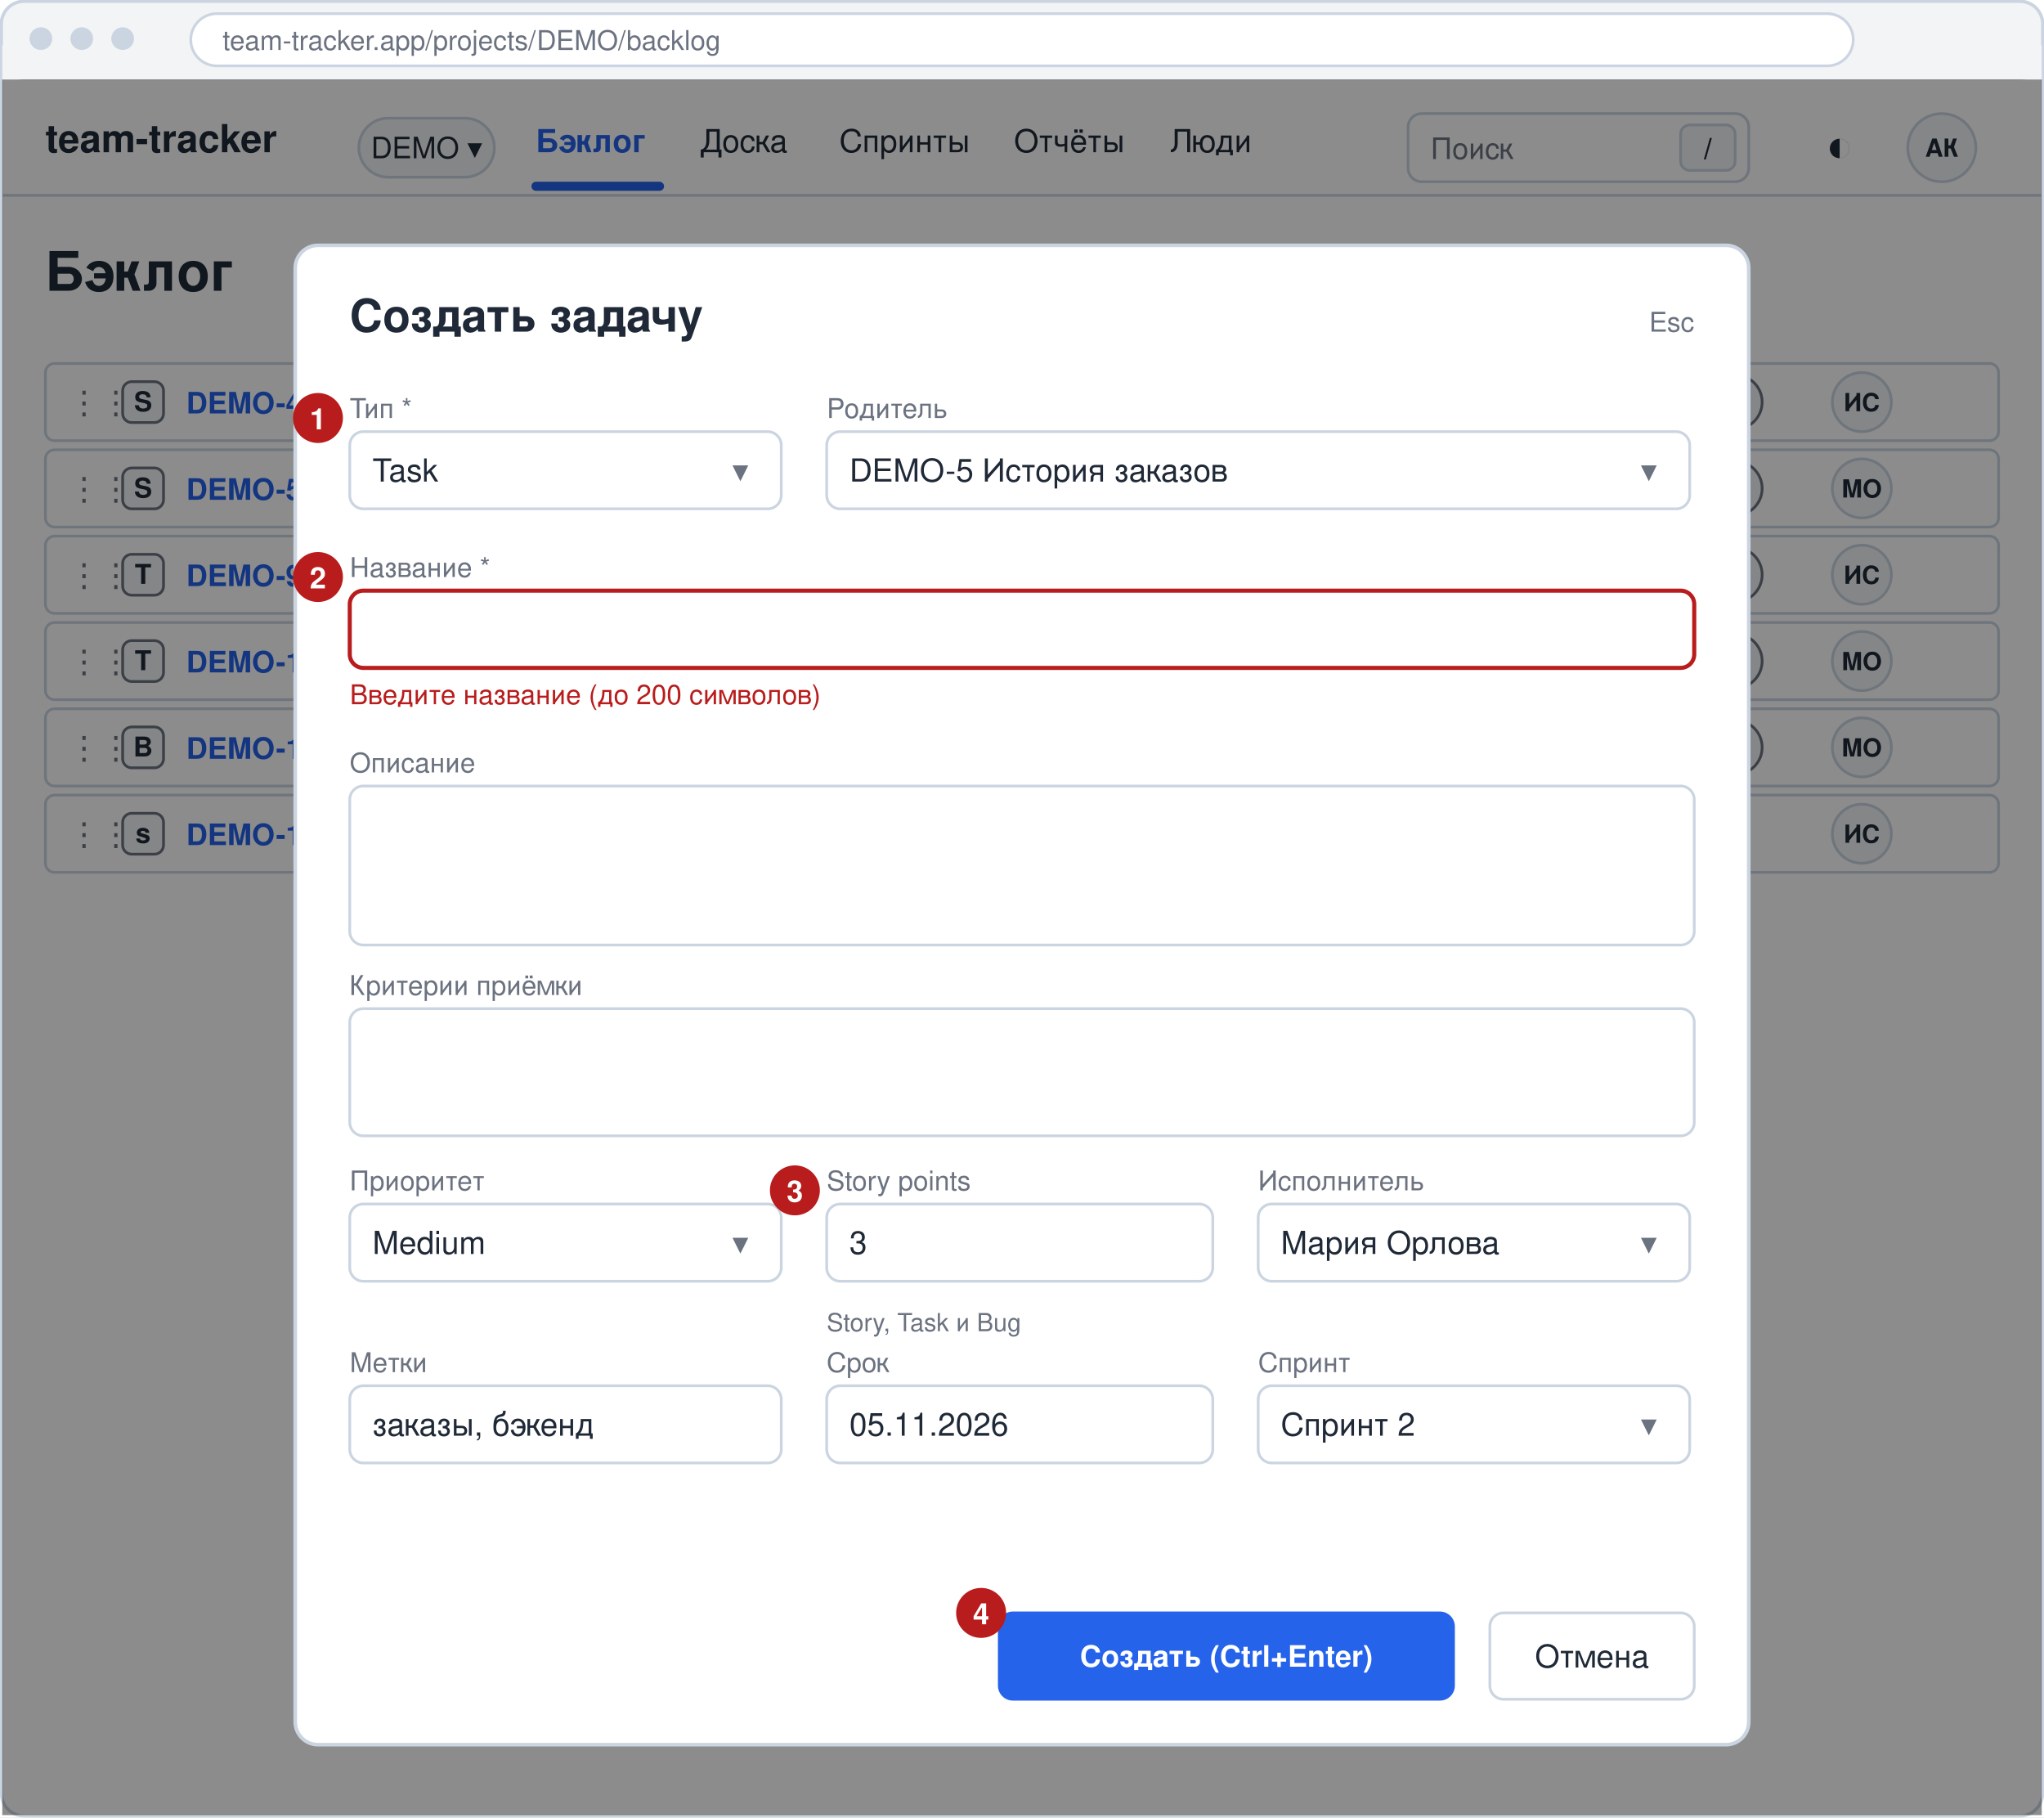
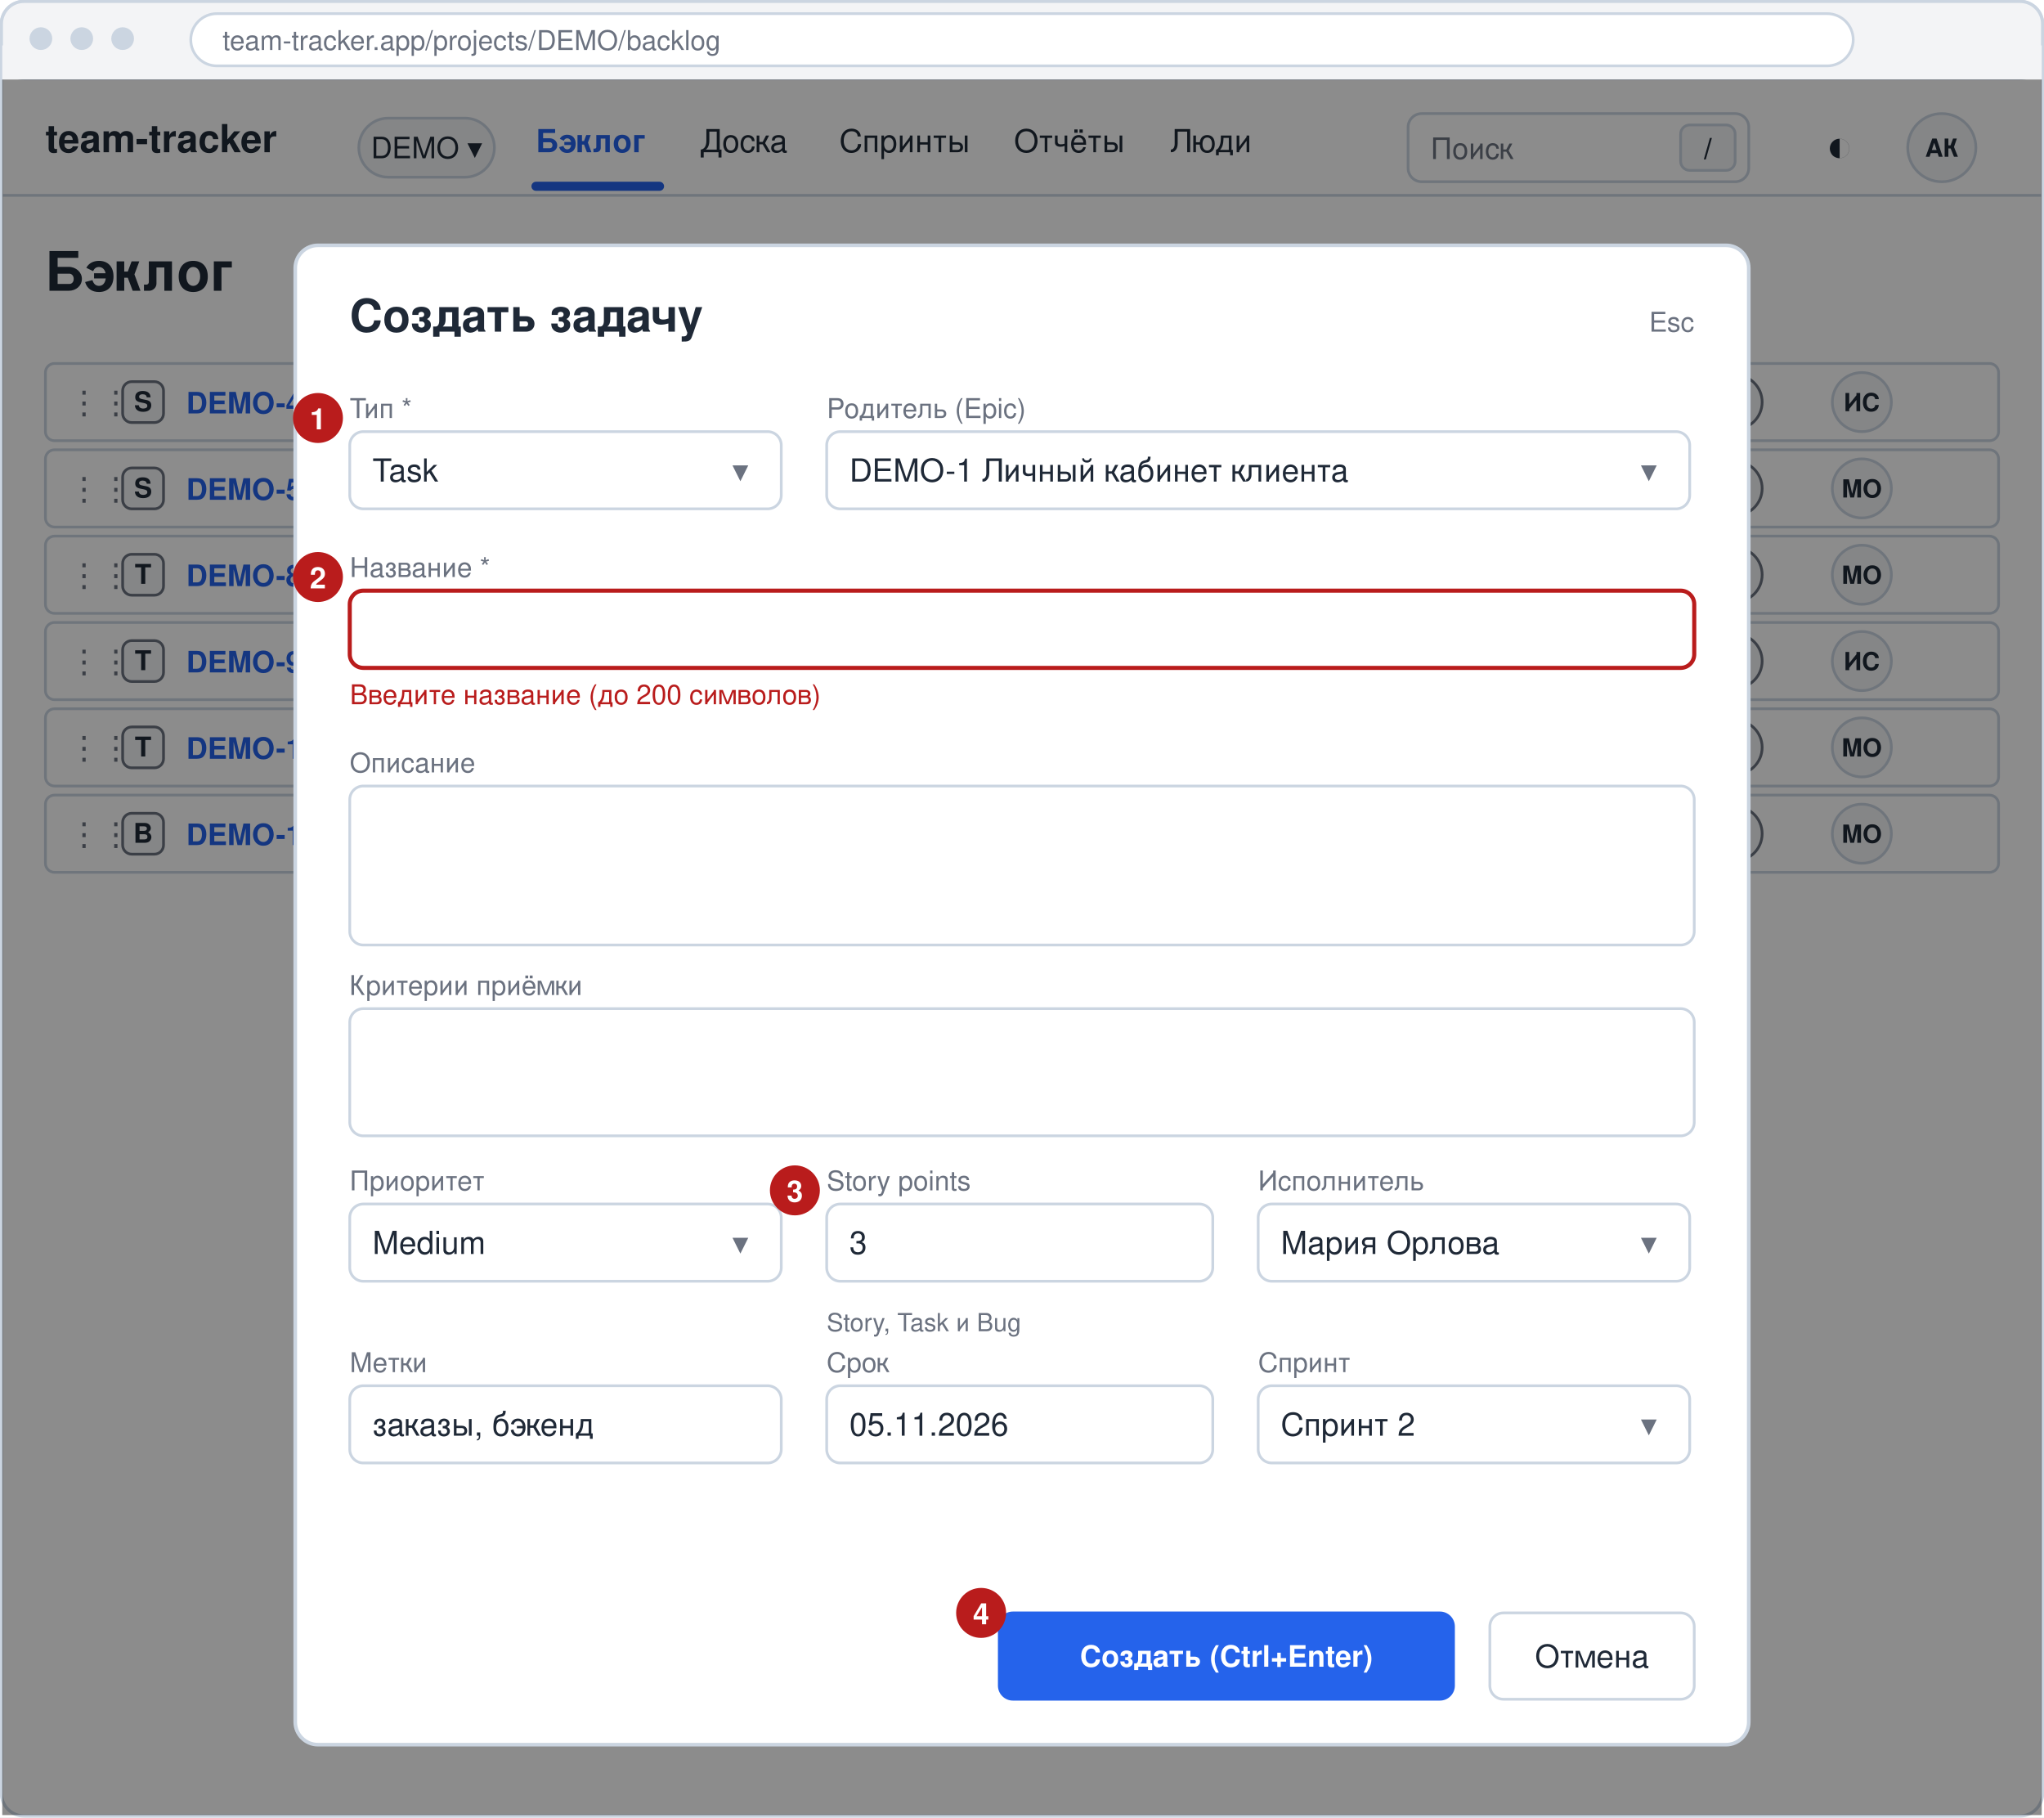
<svg xmlns="http://www.w3.org/2000/svg" width="900" height="800" viewBox="0 0 900 800" font-family="Helvetica, Arial, 'Segoe UI', 'DejaVu Sans', sans-serif" role="img" aria-label="Создание задачи">
  <rect width="900" height="800" fill="#ffffff" />
  <rect x="0.6" y="0.6" width="898.8" height="798.8" rx="10" fill="#ffffff" stroke="#cbd5e1" stroke-width="1.4" />
  <rect x="0.6" y="0.6" width="898.8" height="34" rx="10" fill="#f3f4f6" stroke="#cbd5e1" stroke-width="1.4" />
  <rect x="1" y="20" width="898" height="15" rx="0" fill="#f3f4f6" />
  <circle cx="18" cy="17" r="5" fill="#cbd5e1" />
  <circle cx="36" cy="17" r="5" fill="#cbd5e1" />
  <circle cx="54" cy="17" r="5" fill="#cbd5e1" />
  <rect x="84" y="6" width="732" height="23" rx="11.5" fill="#ffffff" stroke="#cbd5e1" stroke-width="1.2" />
  <text x="98" y="22" text-anchor="start" font-size="12" fill="#6b7280">team-tracker.app/projects/DEMO/backlog</text>
  <line x1="1" y1="86" x2="899" y2="86" stroke="#cbd5e1" stroke-width="1.2" />
  <text x="20" y="67" text-anchor="start" font-size="17" font-weight="bold" fill="#1f2937">team-tracker</text>
  <rect x="158" y="52" width="59.68" height="26" rx="13.0" fill="#f3f4f6" stroke="#cbd5e1" stroke-width="1.2" />
  <text x="187.84" y="69.68" text-anchor="middle" font-size="13" fill="#1f2937">DEMO ▾</text>
  <text x="236" y="67" text-anchor="start" font-size="14" font-weight="bold" fill="#2563eb">Бэклог</text>
  <rect x="234" y="80" width="58.4" height="4" rx="2" fill="#2563eb" />
  <text x="308.4" y="67" text-anchor="start" font-size="14" fill="#1f2937">Доска</text>
  <text x="369.6" y="67" text-anchor="start" font-size="14" fill="#1f2937">Спринты</text>
  <text x="446.48" y="67" text-anchor="start" font-size="14" fill="#1f2937">Отчёты</text>
  <text x="515.52" y="67" text-anchor="start" font-size="14" fill="#1f2937">Люди</text>
  <rect x="620" y="50" width="150" height="30" rx="6" fill="#ffffff" stroke="#cbd5e1" stroke-width="1.2" />
  <text x="630" y="70" text-anchor="start" font-size="13" fill="#6b7280">Поиск</text>
  <rect x="740" y="55" width="24" height="20" rx="4" fill="#f3f4f6" stroke="#cbd5e1" stroke-width="1.2" />
  <text x="752" y="70" text-anchor="middle" font-size="13" font-weight="bold" fill="#1f2937">/</text>
  <text x="810" y="71" text-anchor="middle" font-size="20" fill="#1f2937">◐</text>
  <circle cx="855" cy="65" r="15" fill="#f3f4f6" stroke="#cbd5e1" stroke-width="1.2" />
  <text x="855" y="69" text-anchor="middle" font-size="11" font-weight="bold" fill="#1f2937">АК</text>
  <text x="20" y="128" text-anchor="start" font-size="24" font-weight="bold" fill="#1f2937">Бэклог</text>
  <rect x="20" y="160" width="860" height="34" rx="4" fill="#ffffff" stroke="#cbd5e1" stroke-width="1.2" />
  <text x="30" y="182" text-anchor="start" font-size="14" fill="#6b7280">⋮⋮</text>
  <rect x="54" y="168" width="18" height="18" rx="4" fill="#f3f4f6" stroke="#6b7280" stroke-width="1.2" />
  <text x="63.0" y="181" text-anchor="middle" font-size="12" font-weight="bold" fill="#1f2937">S</text>
  <text x="82" y="182" text-anchor="start" font-size="13" font-weight="bold" fill="#2563eb">DEMO-4</text>
  <text x="155" y="182" text-anchor="start" font-size="14" fill="#1f2937">Смена пароля</text>
  <rect x="510.2" y="166" width="59.2" height="22" rx="11.0" fill="#ffffff" stroke="#cbd5e1" stroke-width="1.2" />
  <text x="539.8" y="181.32" text-anchor="middle" font-size="12" font-weight="bold" fill="#b91c1c">▲ High</text>
  <rect x="622.0" y="166" width="89.92" height="22" rx="11.0" fill="#dbeafe" stroke="#cbd5e1" stroke-width="1.2" />
  <text x="666.96" y="181.32" text-anchor="middle" font-size="12" fill="#1f2937">In Progress</text>
  <circle cx="763.9" cy="177" r="12" fill="#f3f4f6" stroke="#6b7280" stroke-width="1.2" />
  <text x="763.9" y="181.5" text-anchor="middle" font-size="12" font-weight="bold" fill="#1f2937">5</text>
  <circle cx="819.8" cy="177" r="13" fill="#f3f4f6" stroke="#cbd5e1" stroke-width="1.2" />
  <text x="819.8" y="181" text-anchor="middle" font-size="11" font-weight="bold" fill="#1f2937">ИС</text>
  <rect x="20" y="198" width="860" height="34" rx="4" fill="#ffffff" stroke="#cbd5e1" stroke-width="1.2" />
  <text x="30" y="220" text-anchor="start" font-size="14" fill="#6b7280">⋮⋮</text>
  <rect x="54" y="206" width="18" height="18" rx="4" fill="#f3f4f6" stroke="#6b7280" stroke-width="1.2" />
  <text x="63.0" y="219" text-anchor="middle" font-size="12" font-weight="bold" fill="#1f2937">S</text>
  <text x="82" y="220" text-anchor="start" font-size="13" font-weight="bold" fill="#2563eb">DEMO-5</text>
  <text x="155" y="220" text-anchor="start" font-size="14" fill="#1f2937">История заказов</text>
  <rect x="510.2" y="204" width="69.76" height="22" rx="11.0" fill="#ffffff" stroke="#cbd5e1" stroke-width="1.2" />
  <text x="545.08" y="219.32" text-anchor="middle" font-size="12" fill="#1f2937">■ Medium</text>
  <rect x="622.0" y="204" width="49.6" height="22" rx="11.0" fill="#e0e7ff" stroke="#cbd5e1" stroke-width="1.2" />
  <text x="646.8" y="219.32" text-anchor="middle" font-size="12" fill="#1f2937">To Do</text>
  <circle cx="763.9" cy="215" r="12" fill="#f3f4f6" stroke="#6b7280" stroke-width="1.2" />
  <text x="763.9" y="219.5" text-anchor="middle" font-size="12" font-weight="bold" fill="#1f2937">8</text>
  <circle cx="819.8" cy="215" r="13" fill="#f3f4f6" stroke="#cbd5e1" stroke-width="1.2" />
  <text x="819.8" y="219" text-anchor="middle" font-size="11" font-weight="bold" fill="#1f2937">МО</text>
  <rect x="20" y="236" width="860" height="34" rx="4" fill="#ffffff" stroke="#cbd5e1" stroke-width="1.2" />
  <text x="30" y="258" text-anchor="start" font-size="14" fill="#6b7280">⋮⋮</text>
  <rect x="54" y="244" width="18" height="18" rx="4" fill="#f3f4f6" stroke="#6b7280" stroke-width="1.2" />
  <text x="63.0" y="257" text-anchor="middle" font-size="12" font-weight="bold" fill="#1f2937">T</text>
-   <text x="82" y="258" text-anchor="start" font-size="13" font-weight="bold" fill="#2563eb">DEMO-9</text>
-   <text x="155" y="258" text-anchor="start" font-size="14" fill="#1f2937">Форма смены пароля</text>
-   <rect x="510.2" y="242" width="59.2" height="22" rx="11.0" fill="#ffffff" stroke="#cbd5e1" stroke-width="1.2" />
-   <text x="539.8" y="257.32" text-anchor="middle" font-size="12" font-weight="bold" fill="#b91c1c">▲ High</text>
-   <rect x="622.0" y="242" width="89.92" height="22" rx="11.0" fill="#dbeafe" stroke="#cbd5e1" stroke-width="1.2" />
-   <text x="666.96" y="257.32" text-anchor="middle" font-size="12" fill="#1f2937">In Progress</text>
+   <text x="82" y="258" text-anchor="start" font-size="13" font-weight="bold" fill="#2563eb">DEMO-8</text>
+   <text x="155" y="258" text-anchor="start" font-size="14" fill="#1f2937">Вёрстка страницы профиля</text>
+   <rect x="510.2" y="242" width="69.76" height="22" rx="11.0" fill="#ffffff" stroke="#cbd5e1" stroke-width="1.2" />
+   <text x="545.08" y="257.32" text-anchor="middle" font-size="12" fill="#1f2937">■ Medium</text>
+   <rect x="622.0" y="242" width="56.32" height="22" rx="11.0" fill="#fef3c7" stroke="#cbd5e1" stroke-width="1.2" />
+   <text x="650.16" y="257.32" text-anchor="middle" font-size="12" fill="#1f2937">Review</text>
  <circle cx="763.9" cy="253" r="12" fill="#f3f4f6" stroke="#6b7280" stroke-width="1.2" />
-   <text x="763.9" y="257.5" text-anchor="middle" font-size="12" font-weight="bold" fill="#1f2937">3</text>
+   <text x="763.9" y="257.5" text-anchor="middle" font-size="12" font-weight="bold" fill="#1f2937">2</text>
  <circle cx="819.8" cy="253" r="13" fill="#f3f4f6" stroke="#cbd5e1" stroke-width="1.2" />
-   <text x="819.8" y="257" text-anchor="middle" font-size="11" font-weight="bold" fill="#1f2937">ИС</text>
+   <text x="819.8" y="257" text-anchor="middle" font-size="11" font-weight="bold" fill="#1f2937">МО</text>
  <rect x="20" y="274" width="860" height="34" rx="4" fill="#ffffff" stroke="#cbd5e1" stroke-width="1.2" />
  <text x="30" y="296" text-anchor="start" font-size="14" fill="#6b7280">⋮⋮</text>
  <rect x="54" y="282" width="18" height="18" rx="4" fill="#f3f4f6" stroke="#6b7280" stroke-width="1.2" />
  <text x="63.0" y="295" text-anchor="middle" font-size="12" font-weight="bold" fill="#1f2937">T</text>
-   <text x="82" y="296" text-anchor="start" font-size="13" font-weight="bold" fill="#2563eb">DEMO-10</text>
-   <text x="155" y="296" text-anchor="start" font-size="14" fill="#1f2937">Письмо о смене пароля</text>
-   <rect x="510.2" y="280" width="69.76" height="22" rx="11.0" fill="#ffffff" stroke="#cbd5e1" stroke-width="1.2" />
-   <text x="545.08" y="295.32" text-anchor="middle" font-size="12" fill="#1f2937">■ Medium</text>
-   <rect x="622.0" y="280" width="49.6" height="22" rx="11.0" fill="#e0e7ff" stroke="#cbd5e1" stroke-width="1.2" />
-   <text x="646.8" y="295.32" text-anchor="middle" font-size="12" fill="#1f2937">To Do</text>
+   <text x="82" y="296" text-anchor="start" font-size="13" font-weight="bold" fill="#2563eb">DEMO-9</text>
+   <text x="155" y="296" text-anchor="start" font-size="14" fill="#1f2937">Форма смены пароля</text>
+   <rect x="510.2" y="280" width="59.2" height="22" rx="11.0" fill="#ffffff" stroke="#cbd5e1" stroke-width="1.2" />
+   <text x="539.8" y="295.32" text-anchor="middle" font-size="12" font-weight="bold" fill="#b91c1c">▲ High</text>
+   <rect x="622.0" y="280" width="89.92" height="22" rx="11.0" fill="#dbeafe" stroke="#cbd5e1" stroke-width="1.2" />
+   <text x="666.96" y="295.32" text-anchor="middle" font-size="12" fill="#1f2937">In Progress</text>
  <circle cx="763.9" cy="291" r="12" fill="#f3f4f6" stroke="#6b7280" stroke-width="1.2" />
-   <text x="763.9" y="295.5" text-anchor="middle" font-size="12" font-weight="bold" fill="#1f2937">2</text>
+   <text x="763.9" y="295.5" text-anchor="middle" font-size="12" font-weight="bold" fill="#1f2937">3</text>
  <circle cx="819.8" cy="291" r="13" fill="#f3f4f6" stroke="#cbd5e1" stroke-width="1.2" />
-   <text x="819.8" y="295" text-anchor="middle" font-size="11" font-weight="bold" fill="#1f2937">МО</text>
+   <text x="819.8" y="295" text-anchor="middle" font-size="11" font-weight="bold" fill="#1f2937">ИС</text>
  <rect x="20" y="312" width="860" height="34" rx="4" fill="#ffffff" stroke="#cbd5e1" stroke-width="1.2" />
  <text x="30" y="334" text-anchor="start" font-size="14" fill="#6b7280">⋮⋮</text>
  <rect x="54" y="320" width="18" height="18" rx="4" fill="#f3f4f6" stroke="#6b7280" stroke-width="1.2" />
-   <text x="63.0" y="333" text-anchor="middle" font-size="12" font-weight="bold" fill="#1f2937">B</text>
-   <text x="82" y="334" text-anchor="start" font-size="13" font-weight="bold" fill="#2563eb">DEMO-13</text>
-   <text x="155" y="334" text-anchor="start" font-size="14" fill="#1f2937">Валидация e-mail отвергает адреса с «+»</text>
-   <rect x="510.2" y="318" width="88.0" height="22" rx="11.0" fill="#ffffff" stroke="#cbd5e1" stroke-width="1.2" />
-   <text x="554.2" y="333.32" text-anchor="middle" font-size="12" font-weight="bold" fill="#b91c1c">▲▲ Highest</text>
-   <rect x="622.0" y="318" width="56.32" height="22" rx="11.0" fill="#fef3c7" stroke="#cbd5e1" stroke-width="1.2" />
-   <text x="650.16" y="333.32" text-anchor="middle" font-size="12" fill="#1f2937">Review</text>
+   <text x="63.0" y="333" text-anchor="middle" font-size="12" font-weight="bold" fill="#1f2937">T</text>
+   <text x="82" y="334" text-anchor="start" font-size="13" font-weight="bold" fill="#2563eb">DEMO-10</text>
+   <text x="155" y="334" text-anchor="start" font-size="14" fill="#1f2937">Письмо о смене пароля</text>
+   <rect x="510.2" y="318" width="69.76" height="22" rx="11.0" fill="#ffffff" stroke="#cbd5e1" stroke-width="1.2" />
+   <text x="545.08" y="333.32" text-anchor="middle" font-size="12" fill="#1f2937">■ Medium</text>
+   <rect x="622.0" y="318" width="49.6" height="22" rx="11.0" fill="#e0e7ff" stroke="#cbd5e1" stroke-width="1.2" />
+   <text x="646.8" y="333.32" text-anchor="middle" font-size="12" fill="#1f2937">To Do</text>
  <circle cx="763.9" cy="329" r="12" fill="#f3f4f6" stroke="#6b7280" stroke-width="1.2" />
-   <text x="763.9" y="333.5" text-anchor="middle" font-size="12" font-weight="bold" fill="#1f2937">1</text>
+   <text x="763.9" y="333.5" text-anchor="middle" font-size="12" font-weight="bold" fill="#1f2937">2</text>
  <circle cx="819.8" cy="329" r="13" fill="#f3f4f6" stroke="#cbd5e1" stroke-width="1.2" />
  <text x="819.8" y="333" text-anchor="middle" font-size="11" font-weight="bold" fill="#1f2937">МО</text>
  <rect x="20" y="350" width="860" height="34" rx="4" fill="#ffffff" stroke="#cbd5e1" stroke-width="1.2" />
  <text x="30" y="372" text-anchor="start" font-size="14" fill="#6b7280">⋮⋮</text>
  <rect x="54" y="358" width="18" height="18" rx="4" fill="#f3f4f6" stroke="#6b7280" stroke-width="1.2" />
-   <text x="63.0" y="371" text-anchor="middle" font-size="12" font-weight="bold" fill="#1f2937">s</text>
-   <text x="82" y="372" text-anchor="start" font-size="13" font-weight="bold" fill="#2563eb">DEMO-14</text>
-   <text x="155" y="372" text-anchor="start" font-size="14" fill="#1f2937">Проверка длины и сложности пароля</text>
-   <rect x="510.2" y="356" width="69.76" height="22" rx="11.0" fill="#ffffff" stroke="#cbd5e1" stroke-width="1.2" />
-   <text x="545.08" y="371.32" text-anchor="middle" font-size="12" fill="#1f2937">■ Medium</text>
-   <rect x="622.0" y="356" width="89.92" height="22" rx="11.0" fill="#dbeafe" stroke="#cbd5e1" stroke-width="1.2" />
-   <text x="666.96" y="371.32" text-anchor="middle" font-size="12" fill="#1f2937">In Progress</text>
+   <text x="63.0" y="371" text-anchor="middle" font-size="12" font-weight="bold" fill="#1f2937">B</text>
+   <text x="82" y="372" text-anchor="start" font-size="13" font-weight="bold" fill="#2563eb">DEMO-13</text>
+   <text x="155" y="372" text-anchor="start" font-size="14" fill="#1f2937">Валидация e-mail отвергает адреса с «+»</text>
+   <rect x="510.2" y="356" width="88.0" height="22" rx="11.0" fill="#ffffff" stroke="#cbd5e1" stroke-width="1.2" />
+   <text x="554.2" y="371.32" text-anchor="middle" font-size="12" font-weight="bold" fill="#b91c1c">▲▲ Highest</text>
+   <rect x="622.0" y="356" width="56.32" height="22" rx="11.0" fill="#fef3c7" stroke="#cbd5e1" stroke-width="1.2" />
+   <text x="650.16" y="371.32" text-anchor="middle" font-size="12" fill="#1f2937">Review</text>
+   <circle cx="763.9" cy="367" r="12" fill="#f3f4f6" stroke="#6b7280" stroke-width="1.2" />
+   <text x="763.9" y="371.5" text-anchor="middle" font-size="12" font-weight="bold" fill="#1f2937">1</text>
  <circle cx="819.8" cy="367" r="13" fill="#f3f4f6" stroke="#cbd5e1" stroke-width="1.2" />
-   <text x="819.8" y="371" text-anchor="middle" font-size="11" font-weight="bold" fill="#1f2937">ИС</text>
+   <text x="819.8" y="371" text-anchor="middle" font-size="11" font-weight="bold" fill="#1f2937">МО</text>
  <rect x="1" y="35" width="898" height="764" rx="0" fill="#000000" fill-opacity="0.45" />
  <rect x="130" y="108" width="640" height="660" rx="10" fill="#ffffff" stroke="#cbd5e1" stroke-width="1.6" />
  <text x="154" y="146" text-anchor="start" font-size="20" font-weight="bold" fill="#1f2937">Создать задачу</text>
  <text x="746" y="146" text-anchor="end" font-size="12" fill="#6b7280">Esc</text>
  <text x="154" y="184" text-anchor="start" font-size="12" fill="#6b7280">Тип *</text>
  <rect x="154" y="190" width="190" height="34" rx="6" fill="#ffffff" stroke="#cbd5e1" stroke-width="1.2" />
  <text x="164" y="212" text-anchor="start" font-size="14" fill="#1f2937">Task</text>
  <text x="326" y="212.0" text-anchor="middle" font-size="14" fill="#6b7280">▾</text>
-   <text x="364" y="184" text-anchor="start" font-size="12" fill="#6b7280">Родитель</text>
+   <text x="364" y="184" text-anchor="start" font-size="12" fill="#6b7280">Родитель (Epic)</text>
  <rect x="364" y="190" width="380" height="34" rx="6" fill="#ffffff" stroke="#cbd5e1" stroke-width="1.2" />
-   <text x="374" y="212" text-anchor="start" font-size="14" fill="#1f2937">DEMO-5 История заказов</text>
+   <text x="374" y="212" text-anchor="start" font-size="14" fill="#1f2937">DEMO-1 Личный кабинет клиента</text>
  <text x="726" y="212.0" text-anchor="middle" font-size="14" fill="#6b7280">▾</text>
  <circle cx="140" cy="184" r="11" fill="#b91c1c" />
  <text x="140" y="189" text-anchor="middle" font-size="13" font-weight="bold" fill="#ffffff">1</text>
  <text x="154" y="254" text-anchor="start" font-size="12" fill="#6b7280">Название *</text>
  <rect x="154" y="260" width="592" height="34" rx="6" fill="#ffffff" stroke="#b91c1c" stroke-width="1.8" />
  <text x="154" y="310" text-anchor="start" font-size="12" fill="#b91c1c">Введите название (до 200 символов)</text>
  <circle cx="140" cy="254" r="11" fill="#b91c1c" />
  <text x="140" y="259" text-anchor="middle" font-size="13" font-weight="bold" fill="#ffffff">2</text>
  <text x="154" y="340" text-anchor="start" font-size="12" fill="#6b7280">Описание</text>
  <rect x="154" y="346" width="592" height="70" rx="6" fill="#ffffff" stroke="#cbd5e1" stroke-width="1.2" />
  <text x="154" y="438" text-anchor="start" font-size="12" fill="#6b7280">Критерии приёмки</text>
  <rect x="154" y="444" width="592" height="56" rx="6" fill="#ffffff" stroke="#cbd5e1" stroke-width="1.2" />
  <text x="154" y="524" text-anchor="start" font-size="12" fill="#6b7280">Приоритет</text>
  <rect x="154" y="530" width="190" height="34" rx="6" fill="#ffffff" stroke="#cbd5e1" stroke-width="1.2" />
  <text x="164" y="552" text-anchor="start" font-size="14" fill="#1f2937">Medium</text>
  <text x="326" y="552.0" text-anchor="middle" font-size="14" fill="#6b7280">▾</text>
  <text x="364" y="524" text-anchor="start" font-size="12" fill="#6b7280">Story points</text>
  <rect x="364" y="530" width="170" height="34" rx="6" fill="#ffffff" stroke="#cbd5e1" stroke-width="1.2" />
  <text x="374" y="552" text-anchor="start" font-size="14" fill="#1f2937">3</text>
  <text x="364" y="586" text-anchor="start" font-size="11" fill="#6b7280">Story, Task и Bug</text>
  <circle cx="350" cy="524" r="11" fill="#b91c1c" />
  <text x="350" y="529" text-anchor="middle" font-size="13" font-weight="bold" fill="#ffffff">3</text>
  <text x="554" y="524" text-anchor="start" font-size="12" fill="#6b7280">Исполнитель</text>
  <rect x="554" y="530" width="190" height="34" rx="6" fill="#ffffff" stroke="#cbd5e1" stroke-width="1.2" />
  <text x="564" y="552" text-anchor="start" font-size="14" fill="#1f2937">Мария Орлова</text>
  <text x="726" y="552.0" text-anchor="middle" font-size="14" fill="#6b7280">▾</text>
  <text x="154" y="604" text-anchor="start" font-size="12" fill="#6b7280">Метки</text>
  <rect x="154" y="610" width="190" height="34" rx="6" fill="#ffffff" stroke="#cbd5e1" stroke-width="1.2" />
  <text x="164" y="632" text-anchor="start" font-size="14" fill="#1f2937">заказы, бэкенд</text>
  <text x="364" y="604" text-anchor="start" font-size="12" fill="#6b7280">Срок</text>
  <rect x="364" y="610" width="170" height="34" rx="6" fill="#ffffff" stroke="#cbd5e1" stroke-width="1.2" />
  <text x="374" y="632" text-anchor="start" font-size="14" fill="#1f2937">05.11.2026</text>
  <text x="554" y="604" text-anchor="start" font-size="12" fill="#6b7280">Спринт</text>
  <rect x="554" y="610" width="190" height="34" rx="6" fill="#ffffff" stroke="#cbd5e1" stroke-width="1.2" />
  <text x="564" y="632" text-anchor="start" font-size="14" fill="#1f2937">Спринт 2</text>
  <text x="726" y="632.0" text-anchor="middle" font-size="14" fill="#6b7280">▾</text>
  <rect x="440" y="710" width="200" height="38" rx="6" fill="#2563eb" stroke="#2563eb" stroke-width="1.2" />
  <text x="540.0" y="733.68" text-anchor="middle" font-size="13" font-weight="bold" fill="#ffffff">Создать  (Ctrl+Enter)</text>
  <rect x="656" y="710" width="90" height="38" rx="6" fill="#ffffff" stroke="#cbd5e1" stroke-width="1.2" />
  <text x="701.0" y="734.04" text-anchor="middle" font-size="14" fill="#1f2937">Отмена</text>
  <circle cx="432" cy="710" r="11" fill="#b91c1c" />
  <text x="432" y="715" text-anchor="middle" font-size="13" font-weight="bold" fill="#ffffff">4</text>
</svg>
